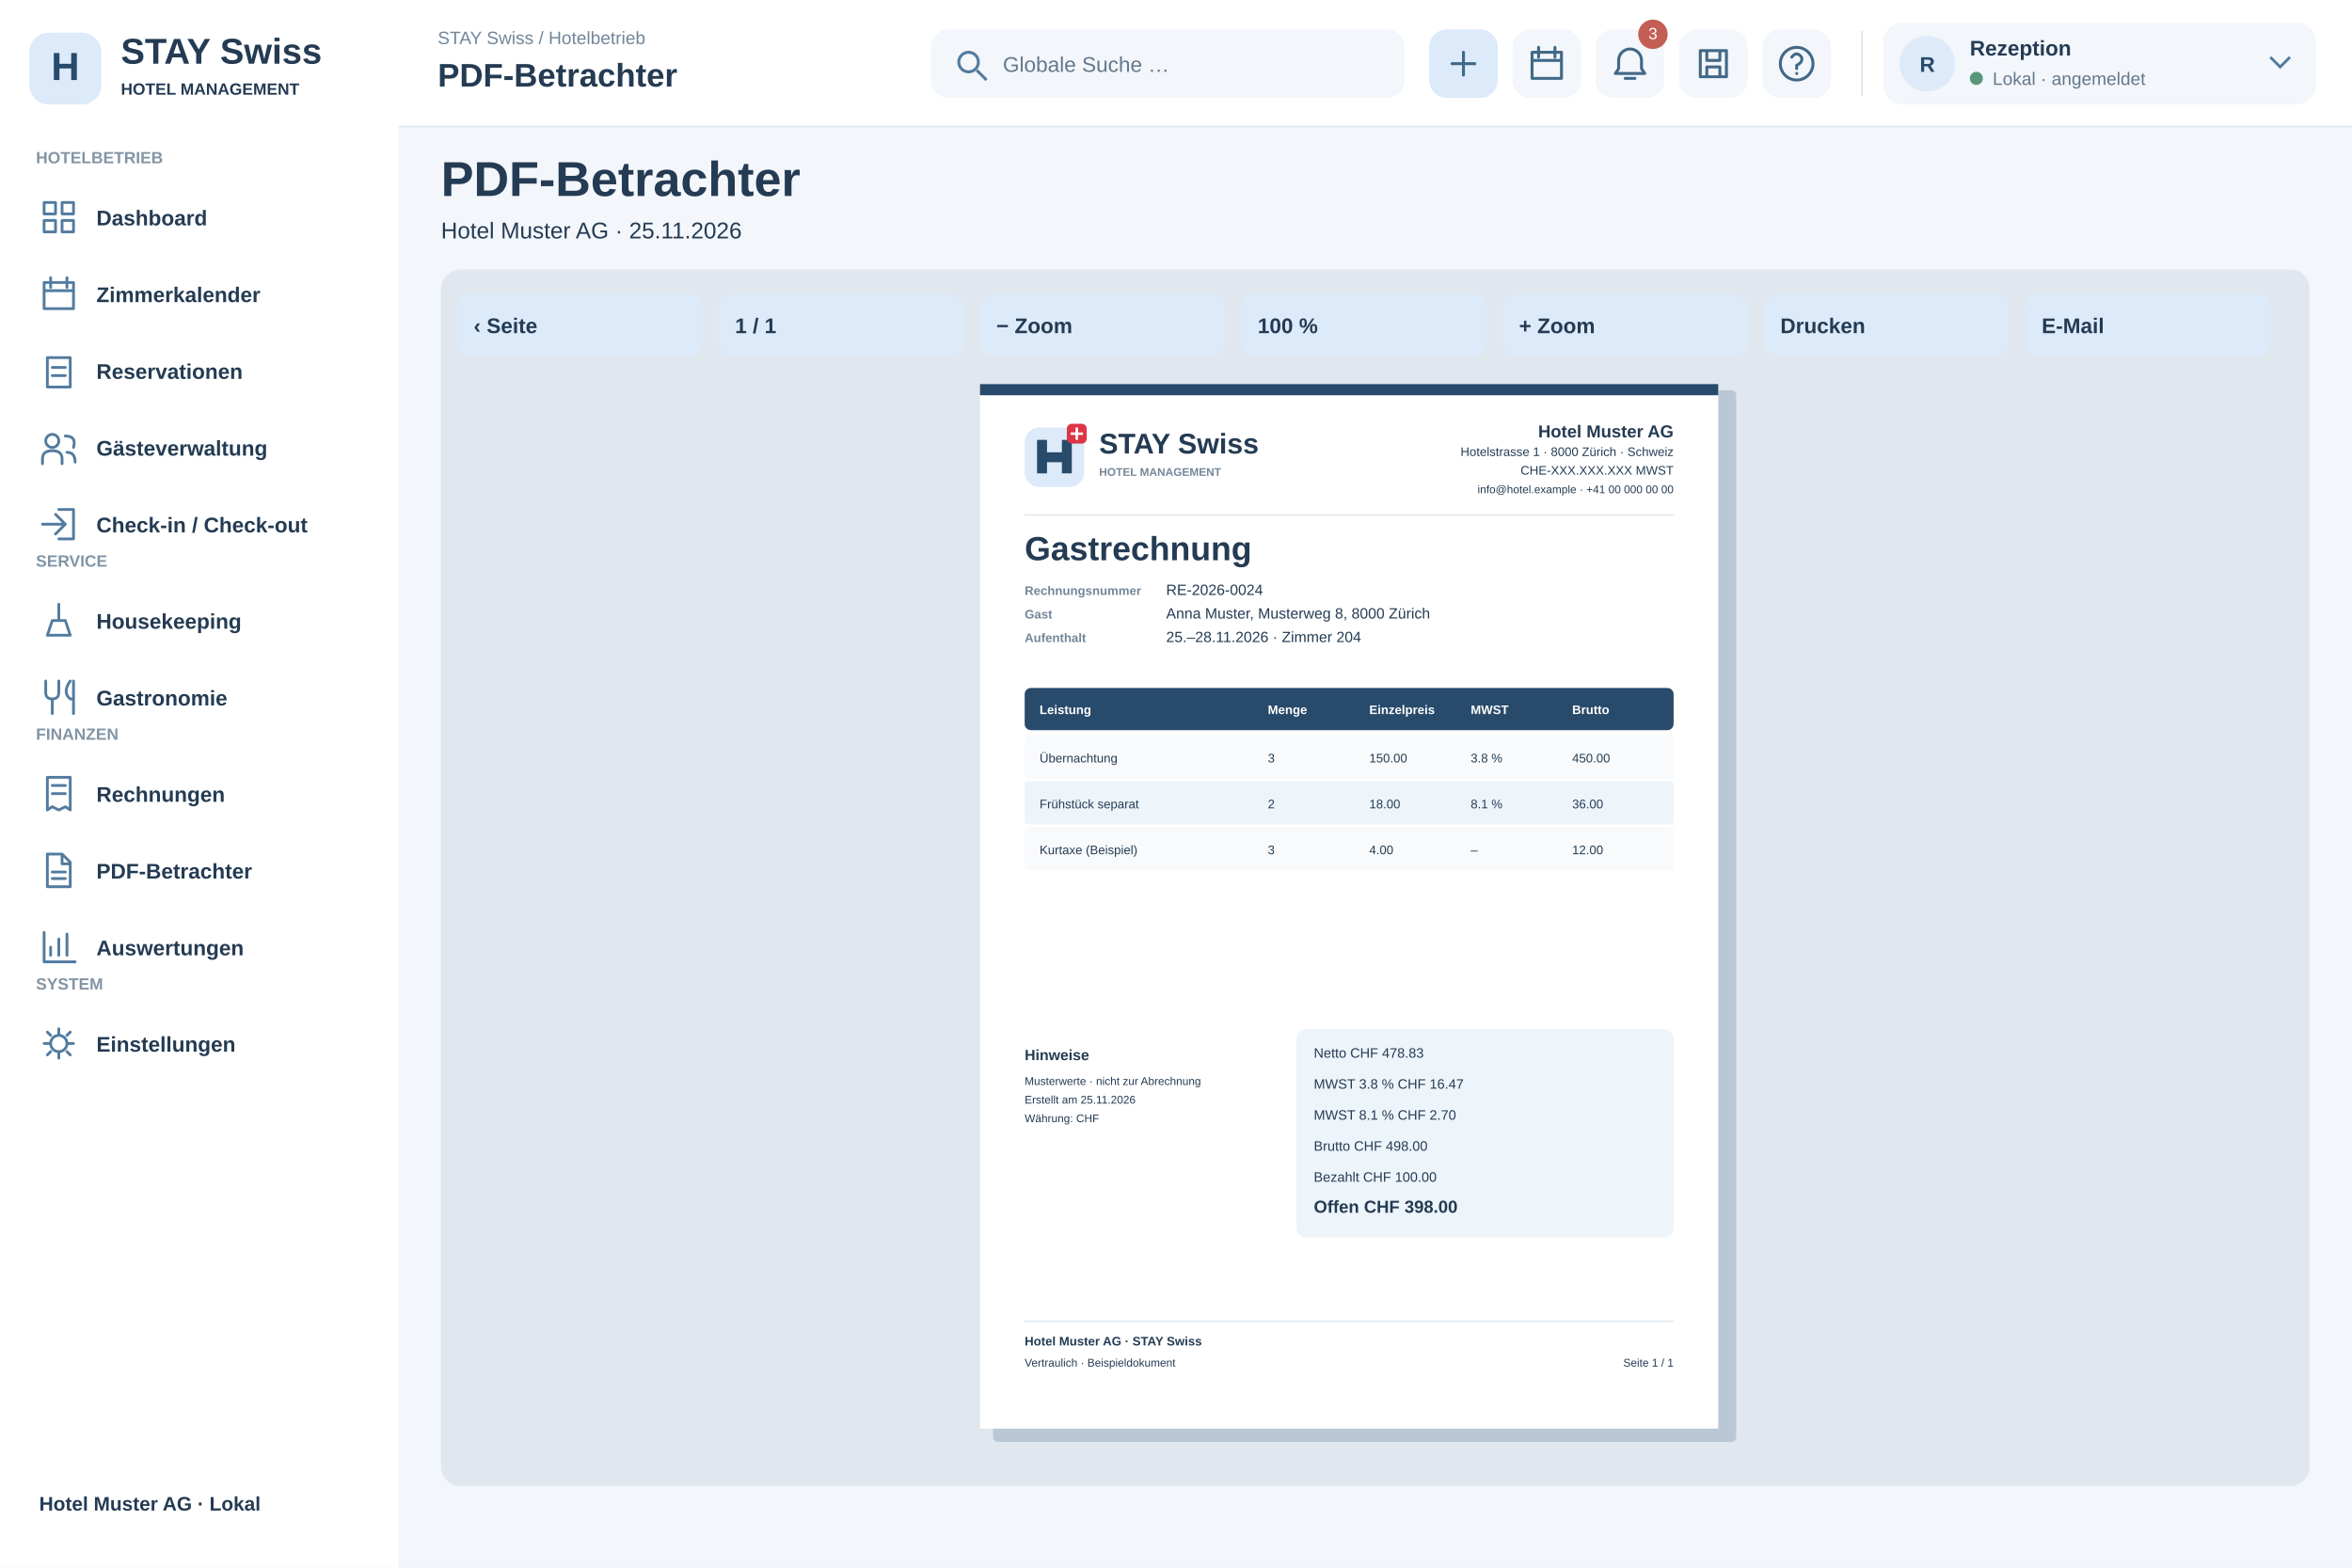
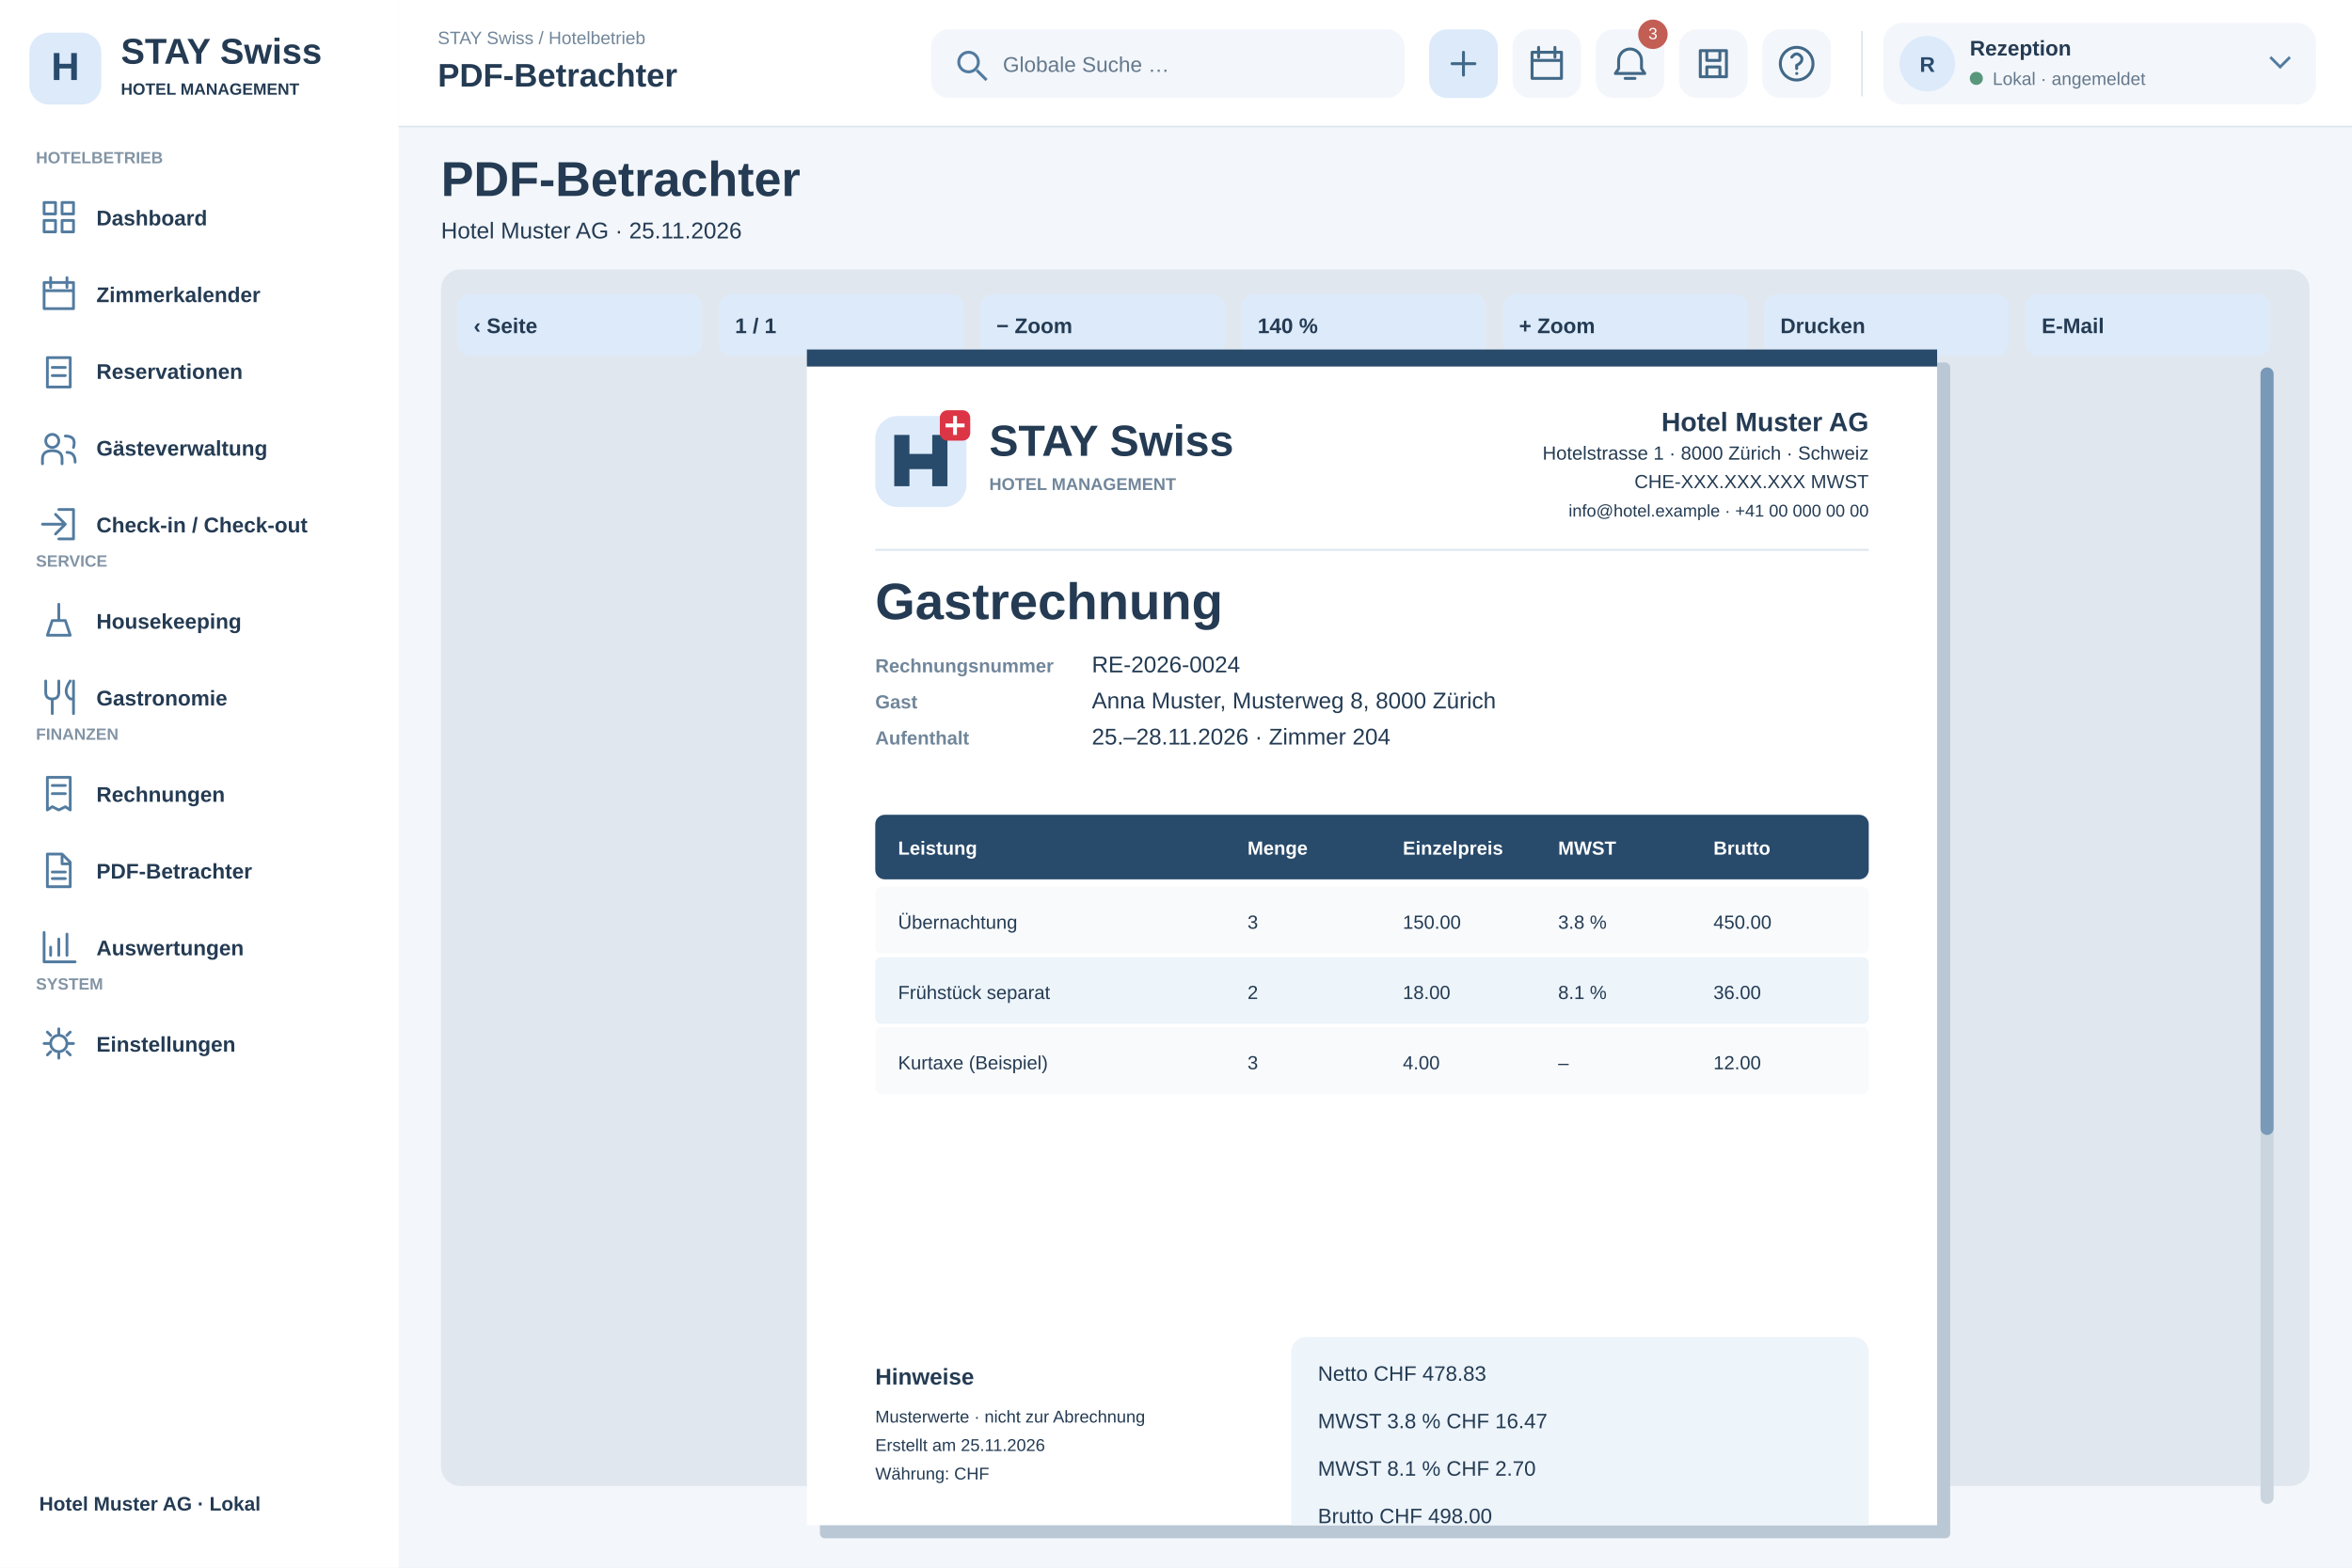
<svg xmlns="http://www.w3.org/2000/svg" width="1440" height="960" viewBox="0 0 1440 960">
  <rect x="0" y="0" width="1440" height="960" fill="#f3f6fa" rx="0" />
  <rect x="0" y="0" width="244" height="960" fill="#fff" rx="0" />
  <rect x="18" y="20" width="44" height="44" fill="#dceafa" rx="12" />
  <text x="40" y="49" font-family="Arial,sans-serif" font-size="24" font-weight="700" fill="#284a6b" text-anchor="middle">H</text>
  <text x="74" y="39" font-family="Arial,sans-serif" font-size="22" font-weight="700" fill="#243b53" text-anchor="start">STAY Swiss</text>
  <text x="74" y="58" font-family="Arial,sans-serif" font-size="10" font-weight="600" fill="#243b53" text-anchor="start">HOTEL MANAGEMENT</text>
  <text x="22" y="100" font-family="Arial,sans-serif" font-size="10" font-weight="700" fill="#8294a5" text-anchor="start">HOTELBETRIEB</text>
  <rect x="12" y="112" width="220" height="42" fill="#fff" rx="9" />
  <g transform="translate(24,121)" fill="none" stroke="#527b9f" stroke-width="1.7" stroke-linecap="round" stroke-linejoin="round">
    <path d="M3 3h7v7H3zM14 3h7v7h-7zM3 14h7v7H3zM14 14h7v7h-7z" />
  </g>
  <text x="59" y="138" font-family="Arial,sans-serif" font-size="13" font-weight="600" fill="#243b53" text-anchor="start">Dashboard</text>
  <rect x="12" y="159" width="220" height="42" fill="#fff" rx="9" />
  <g transform="translate(24,168)" fill="none" stroke="#527b9f" stroke-width="1.7" stroke-linecap="round" stroke-linejoin="round">
    <path d="M3 5h18v16H3zM7 2v6M17 2v6M3 10h18" />
  </g>
  <text x="59" y="185" font-family="Arial,sans-serif" font-size="13" font-weight="600" fill="#243b53" text-anchor="start">Zimmerkalender</text>
  <rect x="12" y="206" width="220" height="42" fill="#fff" rx="9" />
  <g transform="translate(24,215)" fill="none" stroke="#527b9f" stroke-width="1.7" stroke-linecap="round" stroke-linejoin="round">
    <path d="M5 4h14v18H5zM8 10h8M8 15h8" />
  </g>
  <text x="59" y="232" font-family="Arial,sans-serif" font-size="13" font-weight="600" fill="#243b53" text-anchor="start">Reservationen</text>
  <rect x="12" y="253" width="220" height="42" fill="#fff" rx="9" />
  <g transform="translate(24,262)" fill="none" stroke="#527b9f" stroke-width="1.7" stroke-linecap="round" stroke-linejoin="round">
    <path d="M8 12a4 4 0 1 0 0-8a4 4 0 1 0 0 8M2 22v-3q0-5 6-5t6 5v3M16 5q7 0 5 7M17 15q5 0 5 6" />
  </g>
  <text x="59" y="279" font-family="Arial,sans-serif" font-size="13" font-weight="600" fill="#243b53" text-anchor="start">Gästeverwaltung</text>
  <rect x="12" y="300" width="220" height="42" fill="#fff" rx="9" />
  <g transform="translate(24,309)" fill="none" stroke="#527b9f" stroke-width="1.7" stroke-linecap="round" stroke-linejoin="round">
    <path d="M12 3h9v18h-9M2 12h14M10 6l6 6-6 6" />
  </g>
  <text x="59" y="326" font-family="Arial,sans-serif" font-size="13" font-weight="600" fill="#243b53" text-anchor="start">Check-in / Check-out</text>
  <text x="22" y="347" font-family="Arial,sans-serif" font-size="10" font-weight="700" fill="#8294a5" text-anchor="start">SERVICE</text>
  <rect x="12" y="359" width="220" height="42" fill="#fff" rx="9" />
  <g transform="translate(24,368)" fill="none" stroke="#527b9f" stroke-width="1.7" stroke-linecap="round" stroke-linejoin="round">
    <path d="M5 21h14l-3-9H8zM12 12V2" />
  </g>
  <text x="59" y="385" font-family="Arial,sans-serif" font-size="13" font-weight="600" fill="#243b53" text-anchor="start">Housekeeping</text>
  <rect x="12" y="406" width="220" height="42" fill="#fff" rx="9" />
  <g transform="translate(24,415)" fill="none" stroke="#527b9f" stroke-width="1.7" stroke-linecap="round" stroke-linejoin="round">
    <path d="M4 2v7q0 4 4 4t4-4V2M8 13v9M19 2q-5 7 0 11h2M21 2v20" />
  </g>
  <text x="59" y="432" font-family="Arial,sans-serif" font-size="13" font-weight="600" fill="#243b53" text-anchor="start">Gastronomie</text>
  <text x="22" y="453" font-family="Arial,sans-serif" font-size="10" font-weight="700" fill="#8294a5" text-anchor="start">FINANZEN</text>
  <rect x="12" y="465" width="220" height="42" fill="#fff" rx="9" />
  <g transform="translate(24,474)" fill="none" stroke="#527b9f" stroke-width="1.7" stroke-linecap="round" stroke-linejoin="round">
    <path d="M5 2h14v20l-3-2-4 2-4-2-3 2zM8 7h8M8 12h8" />
  </g>
  <text x="59" y="491" font-family="Arial,sans-serif" font-size="13" font-weight="600" fill="#243b53" text-anchor="start">Rechnungen</text>
  <rect x="12" y="512" width="220" height="42" fill="#fff" rx="9" />
  <g transform="translate(24,521)" fill="none" stroke="#527b9f" stroke-width="1.7" stroke-linecap="round" stroke-linejoin="round">
    <path d="M5 2h9l5 5v15H5zM14 2v6h5M8 13h8M8 17h8" />
  </g>
  <text x="59" y="538" font-family="Arial,sans-serif" font-size="13" font-weight="600" fill="#243b53" text-anchor="start">PDF-Betrachter</text>
  <rect x="12" y="559" width="220" height="42" fill="#fff" rx="9" />
  <g transform="translate(24,568)" fill="none" stroke="#527b9f" stroke-width="1.7" stroke-linecap="round" stroke-linejoin="round">
    <path d="M3 3v18h19M7 17v-5M12 17V7M17 17V4" />
  </g>
  <text x="59" y="585" font-family="Arial,sans-serif" font-size="13" font-weight="600" fill="#243b53" text-anchor="start">Auswertungen</text>
  <text x="22" y="606" font-family="Arial,sans-serif" font-size="10" font-weight="700" fill="#8294a5" text-anchor="start">SYSTEM</text>
  <rect x="12" y="618" width="220" height="42" fill="#fff" rx="9" />
  <g transform="translate(24,627)" fill="none" stroke="#527b9f" stroke-width="1.7" stroke-linecap="round" stroke-linejoin="round">
    <path d="M12 3v3M12 18v3M3 12h3M18 12h3M5 5l2 2M17 17l2 2M5 19l2-2M17 7l2-2M12 7a5 5 0 1 0 0 10a5 5 0 1 0 0-10" />
  </g>
  <text x="59" y="644" font-family="Arial,sans-serif" font-size="13" font-weight="600" fill="#243b53" text-anchor="start">Einstellungen</text>
  <text x="24" y="925" font-family="Arial,sans-serif" font-size="12" font-weight="600" fill="#243b53" text-anchor="start">Hotel Muster AG · Lokal</text>
  <text x="270" y="120" font-family="Arial" font-size="30" font-weight="700" fill="#243b53">PDF-Betrachter</text>
  <text x="270" y="146" font-family="Arial" font-size="14" font-weight="400" fill="#243b53">Hotel Muster AG · 25.11.2026</text>
  <rect x="270" y="165" width="1144" height="745" rx="12" fill="#e1e7ee" />
  <rect x="280" y="180" width="150" height="38" rx="8" fill="#dceafa" />
  <text x="290" y="204" font-family="Arial" font-size="13" font-weight="700" fill="#243b53">‹ Seite</text>
  <rect x="440" y="180" width="150" height="38" rx="8" fill="#dceafa" />
  <text x="450" y="204" font-family="Arial" font-size="13" font-weight="700" fill="#243b53">1 / 1</text>
  <rect x="600" y="180" width="150" height="38" rx="8" fill="#dceafa" />
  <text x="610" y="204" font-family="Arial" font-size="13" font-weight="700" fill="#243b53">− Zoom</text>
  <rect x="760" y="180" width="150" height="38" rx="8" fill="#dceafa" />
-   <text x="770" y="204" font-family="Arial" font-size="13" font-weight="700" fill="#243b53">100 %</text>
+   <text x="770" y="204" font-family="Arial" font-size="13" font-weight="700" fill="#243b53">140 %</text>
  <rect x="920" y="180" width="150" height="38" rx="8" fill="#dceafa" />
  <text x="930" y="204" font-family="Arial" font-size="13" font-weight="700" fill="#243b53">+ Zoom</text>
  <rect x="1080" y="180" width="150" height="38" rx="8" fill="#dceafa" />
  <text x="1090" y="204" font-family="Arial" font-size="13" font-weight="700" fill="#243b53">Drucken</text>
  <rect x="1240" y="180" width="150" height="38" rx="8" fill="#dceafa" />
  <text x="1250" y="204" font-family="Arial" font-size="13" font-weight="700" fill="#243b53">E-Mail</text>
  <g id="original-invoice">
-     <rect x="608" y="239" width="455" height="644" rx="3" fill="#bac8d5" />
-     <svg x="600" y="235" width="452" height="640" viewBox="0 0 595 842">
+     <rect x="502" y="222" width="692" height="720" rx="3" fill="#bac8d5" />
+     <svg x="494" y="214" width="692" height="720" viewBox="0 0 595 842" preserveAspectRatio="xMidYMin slice">
      <rect x="0" y="0" width="595" height="842" rx="0" fill="#fff" />
      <rect x="0" y="0" width="595" height="9" rx="0" fill="#284a6b" />
      <rect x="36" y="35" width="48" height="48" rx="12" fill="#dceafa" />
      <path d="M46 72V45H54V55H66V45H74V72H66V63H54V72Z" fill="#284a6b" />
      <rect x="70" y="32" width="16" height="16" rx="4" fill="#dc3545" />
      <path d="M78 35v10m-5-5h10" stroke="white" stroke-width="2" />
      <text x="96" y="56" font-family="Arial,sans-serif" font-size="23" font-weight="700" fill="#243b53" text-anchor="start">STAY Swiss</text>
      <text x="96" y="74" font-family="Arial,sans-serif" font-size="9" font-weight="700" fill="#71869a" text-anchor="start">HOTEL MANAGEMENT</text>
      <text x="559" y="43" font-family="Arial,sans-serif" font-size="14" font-weight="700" fill="#243b53" text-anchor="end">Hotel Muster AG</text>
      <text x="559" y="58" font-family="Arial,sans-serif" font-size="10" font-weight="400" fill="#243b53" text-anchor="end">Hotelstrasse 1 · 8000 Zürich · Schweiz</text>
      <text x="559" y="73" font-family="Arial,sans-serif" font-size="10" font-weight="400" fill="#243b53" text-anchor="end">CHE-XXX.XXX.XXX MWST</text>
      <text x="559" y="88" font-family="Arial,sans-serif" font-size="9" font-weight="400" fill="#243b53" text-anchor="end">info@hotel.example · +41 00 000 00 00</text>
      <rect x="36" y="105" width="523" height="1" rx="0" fill="#dce5ee" />
      <text x="36" y="142" font-family="Arial,sans-serif" font-size="27" font-weight="700" fill="#243b53" text-anchor="start">Gastrechnung</text>
      <text x="36" y="170" font-family="Arial,sans-serif" font-size="10" font-weight="700" fill="#71869a" text-anchor="start">Rechnungsnummer</text>
      <text x="150" y="170" font-family="Arial,sans-serif" font-size="12" font-weight="400" fill="#243b53" text-anchor="start">RE-2026-0024</text>
      <text x="36" y="189" font-family="Arial,sans-serif" font-size="10" font-weight="700" fill="#71869a" text-anchor="start">Gast</text>
      <text x="150" y="189" font-family="Arial,sans-serif" font-size="12" font-weight="400" fill="#243b53" text-anchor="start">Anna Muster, Musterweg 8, 8000 Zürich</text>
      <text x="36" y="208" font-family="Arial,sans-serif" font-size="10" font-weight="700" fill="#71869a" text-anchor="start">Aufenthalt</text>
      <text x="150" y="208" font-family="Arial,sans-serif" font-size="12" font-weight="400" fill="#243b53" text-anchor="start">25.–28.11.2026 · Zimmer 204</text>
      <rect x="36" y="245" width="523" height="34" rx="5" fill="#284a6b" />
      <text x="48" y="266" font-family="Arial,sans-serif" font-size="10" font-weight="700" fill="#fff" text-anchor="start">Leistung</text>
      <text x="231.96" y="266" font-family="Arial,sans-serif" font-size="10" font-weight="700" fill="#fff" text-anchor="start">Menge</text>
      <text x="313.72" y="266" font-family="Arial,sans-serif" font-size="10" font-weight="700" fill="#fff" text-anchor="start">Einzelpreis</text>
      <text x="395.48" y="266" font-family="Arial,sans-serif" font-size="10" font-weight="700" fill="#fff" text-anchor="start">MWST</text>
      <text x="477.24" y="266" font-family="Arial,sans-serif" font-size="10" font-weight="700" fill="#fff" text-anchor="start">Brutto</text>
      <rect x="36" y="283" width="523" height="35" rx="3" fill="#f8fafc" />
      <text x="48" y="305" font-family="Arial,sans-serif" font-size="10" font-weight="400" fill="#243b53" text-anchor="start">Übernachtung</text>
      <text x="231.96" y="305" font-family="Arial,sans-serif" font-size="10" font-weight="400" fill="#243b53" text-anchor="start">3</text>
      <text x="313.72" y="305" font-family="Arial,sans-serif" font-size="10" font-weight="400" fill="#243b53" text-anchor="start">150.00</text>
      <text x="395.48" y="305" font-family="Arial,sans-serif" font-size="10" font-weight="400" fill="#243b53" text-anchor="start">3.8 %</text>
      <text x="477.24" y="305" font-family="Arial,sans-serif" font-size="10" font-weight="400" fill="#243b53" text-anchor="start">450.00</text>
      <rect x="36" y="320" width="523" height="35" rx="3" fill="#edf4fa" />
      <text x="48" y="342" font-family="Arial,sans-serif" font-size="10" font-weight="400" fill="#243b53" text-anchor="start">Frühstück separat</text>
      <text x="231.96" y="342" font-family="Arial,sans-serif" font-size="10" font-weight="400" fill="#243b53" text-anchor="start">2</text>
      <text x="313.72" y="342" font-family="Arial,sans-serif" font-size="10" font-weight="400" fill="#243b53" text-anchor="start">18.00</text>
      <text x="395.48" y="342" font-family="Arial,sans-serif" font-size="10" font-weight="400" fill="#243b53" text-anchor="start">8.1 %</text>
      <text x="477.24" y="342" font-family="Arial,sans-serif" font-size="10" font-weight="400" fill="#243b53" text-anchor="start">36.00</text>
      <rect x="36" y="357" width="523" height="35" rx="3" fill="#f8fafc" />
      <text x="48" y="379" font-family="Arial,sans-serif" font-size="10" font-weight="400" fill="#243b53" text-anchor="start">Kurtaxe (Beispiel)</text>
      <text x="231.96" y="379" font-family="Arial,sans-serif" font-size="10" font-weight="400" fill="#243b53" text-anchor="start">3</text>
      <text x="313.72" y="379" font-family="Arial,sans-serif" font-size="10" font-weight="400" fill="#243b53" text-anchor="start">4.00</text>
      <text x="395.48" y="379" font-family="Arial,sans-serif" font-size="10" font-weight="400" fill="#243b53" text-anchor="start">–</text>
      <text x="477.24" y="379" font-family="Arial,sans-serif" font-size="10" font-weight="400" fill="#243b53" text-anchor="start">12.00</text>
      <rect x="255" y="520" width="304" height="168" rx="8" fill="#edf4fa" />
      <text x="269" y="543" font-family="Arial,sans-serif" font-size="11" font-weight="400" fill="#243b53" text-anchor="start">Netto CHF 478.83</text>
      <text x="269" y="568" font-family="Arial,sans-serif" font-size="11" font-weight="400" fill="#243b53" text-anchor="start">MWST 3.8 % CHF 16.47</text>
      <text x="269" y="593" font-family="Arial,sans-serif" font-size="11" font-weight="400" fill="#243b53" text-anchor="start">MWST 8.1 % CHF 2.70</text>
      <text x="269" y="618" font-family="Arial,sans-serif" font-size="11" font-weight="400" fill="#243b53" text-anchor="start">Brutto CHF 498.00</text>
      <text x="269" y="643" font-family="Arial,sans-serif" font-size="11" font-weight="400" fill="#243b53" text-anchor="start">Bezahlt CHF 100.00</text>
      <text x="269" y="668" font-family="Arial,sans-serif" font-size="14" font-weight="700" fill="#243b53" text-anchor="start">Offen CHF 398.00</text>
      <text x="36" y="545" font-family="Arial,sans-serif" font-size="12" font-weight="700" fill="#243b53" text-anchor="start">Hinweise</text>
      <text x="36" y="565" font-family="Arial,sans-serif" font-size="9" font-weight="400" fill="#243b53" text-anchor="start">Musterwerte · nicht zur Abrechnung</text>
      <text x="36" y="580" font-family="Arial,sans-serif" font-size="9" font-weight="400" fill="#243b53" text-anchor="start">Erstellt am 25.11.2026</text>
      <text x="36" y="595" font-family="Arial,sans-serif" font-size="9" font-weight="400" fill="#243b53" text-anchor="start">Währung: CHF</text>
      <rect x="36" y="755" width="523" height="1" rx="0" fill="#dce5ee" />
      <text x="36" y="775" font-family="Arial,sans-serif" font-size="10" font-weight="700" fill="#243b53" text-anchor="start">Hotel Muster AG · STAY Swiss</text>
      <text x="36" y="792" font-family="Arial,sans-serif" font-size="9" font-weight="400" fill="#243b53" text-anchor="start">Vertraulich · Beispieldokument</text>
      <text x="559" y="792" font-family="Arial,sans-serif" font-size="9" font-weight="400" fill="#243b53" text-anchor="end">Seite 1 / 1</text>
    </svg>
+     <g>
+       <rect x="1384" y="225" width="8" height="696" rx="4" fill="#cbd5df" />
+       <rect x="1384" y="225" width="8" height="470" rx="4" fill="#7899b8" />
+     </g>
  </g>
  <g id="premium-header">
    <style>.header-action:hover rect,.header-action:focus rect{fill:#c5dff4}.header-action{cursor:pointer}.header-action:focus{outline:none}</style>
    <rect x="244" y="0" width="1196" height="78" fill="#fff" />
    <path d="M244 77.5H1440" stroke="#dce5ee" />
    <text x="268" y="27" font-family="Arial" font-size="11" fill="#71869a">STAY Swiss / Hotelbetrieb</text>
    <text x="268" y="53" font-family="Arial" font-size="20" font-weight="700" fill="#243b53">PDF-Betrachter</text>
    <g class="header-action" tabindex="0" aria-label="Globale Suche">
      <rect x="570" y="18" width="290" height="42" rx="11" fill="#f3f6fa" />
      <g transform="translate(584,29)" stroke="#527b9f" fill="none" stroke-width="1.8">
        <circle cx="9" cy="9" r="6" />
        <path d="M14 14l6 6" />
      </g>
      <text x="614" y="44" font-family="Arial" font-size="13" fill="#64788c">Globale Suche …</text>
    </g>
    <g class="header-action" tabindex="0" aria-label="Neue Reservation">
      <rect x="875" y="18" width="42" height="42" rx="11" fill="#dceafa" />
      <g transform="translate(884,27)" stroke="#416887" fill="none" stroke-width="1.8" stroke-linecap="round" stroke-linejoin="round">
        <path d="M12 5v14M5 12h14" />
      </g>
    </g>
    <g class="header-action" tabindex="0" aria-label="Tageskalender">
      <rect x="926" y="18" width="42" height="42" rx="11" fill="#f3f6fa" />
      <g transform="translate(935,27)" stroke="#416887" fill="none" stroke-width="1.8" stroke-linecap="round" stroke-linejoin="round">
        <path d="M3 5h18v16H3zM7 2v6M17 2v6M3 10h18" />
      </g>
    </g>
    <g class="header-action" tabindex="0" aria-label="Benachrichtigungen">
      <rect x="977" y="18" width="42" height="42" rx="11" fill="#f3f6fa" />
      <g transform="translate(986,27)" stroke="#416887" fill="none" stroke-width="1.8" stroke-linecap="round" stroke-linejoin="round">
        <path d="M12 3a7 7 0 0 0-7 7v5l-2 3h18l-2-3v-5a7 7 0 0 0-7-7M9 21h6" />
      </g>
      <circle cx="1012" cy="21" r="9" fill="#c35e55" />
      <text x="1012" y="24" font-family="Arial" font-size="10" text-anchor="middle" fill="#fff">3</text>
    </g>
    <g class="header-action" tabindex="0" aria-label="Datensicherung">
      <rect x="1028" y="18" width="42" height="42" rx="11" fill="#f3f6fa" />
      <g transform="translate(1037,27)" stroke="#416887" fill="none" stroke-width="1.8" stroke-linecap="round" stroke-linejoin="round">
        <path d="M4 4h16v16H4zM8 4v6h8V4M8 20v-6h8v6" />
      </g>
    </g>
    <g class="header-action" tabindex="0" aria-label="Hilfe">
      <rect x="1079" y="18" width="42" height="42" rx="11" fill="#f3f6fa" />
      <g transform="translate(1088,27)" stroke="#416887" fill="none" stroke-width="1.8" stroke-linecap="round" stroke-linejoin="round">
        <path d="M12 2a10 10 0 1 0 0 20a10 10 0 1 0 0-20M9 8q3-4 6 0q1 3-3 5v2M12 18h.1" />
      </g>
    </g>
    <path d="M1140 19v40" stroke="#dce5ee" />
    <g class="header-action" tabindex="0" aria-label="Benutzerprofil und Abmelden">
      <rect x="1153" y="14" width="265" height="50" rx="12" fill="#f3f6fa" />
      <circle cx="1180" cy="39" r="17" fill="#dceafa" />
      <text x="1180" y="44" text-anchor="middle" font-family="Arial" font-size="13" font-weight="700" fill="#284a6b">R</text>
      <text x="1206" y="34" font-family="Arial" font-size="13" font-weight="700" fill="#243b53">Rezeption</text>
      <circle cx="1210" cy="48" r="4" fill="#58977b" />
      <text x="1220" y="52" font-family="Arial" font-size="11" fill="#64788c">Lokal · angemeldet</text>
      <path d="M1390 35l6 6 6-6" fill="none" stroke="#527b9f" stroke-width="1.7" />
    </g>
  </g>
</svg>
